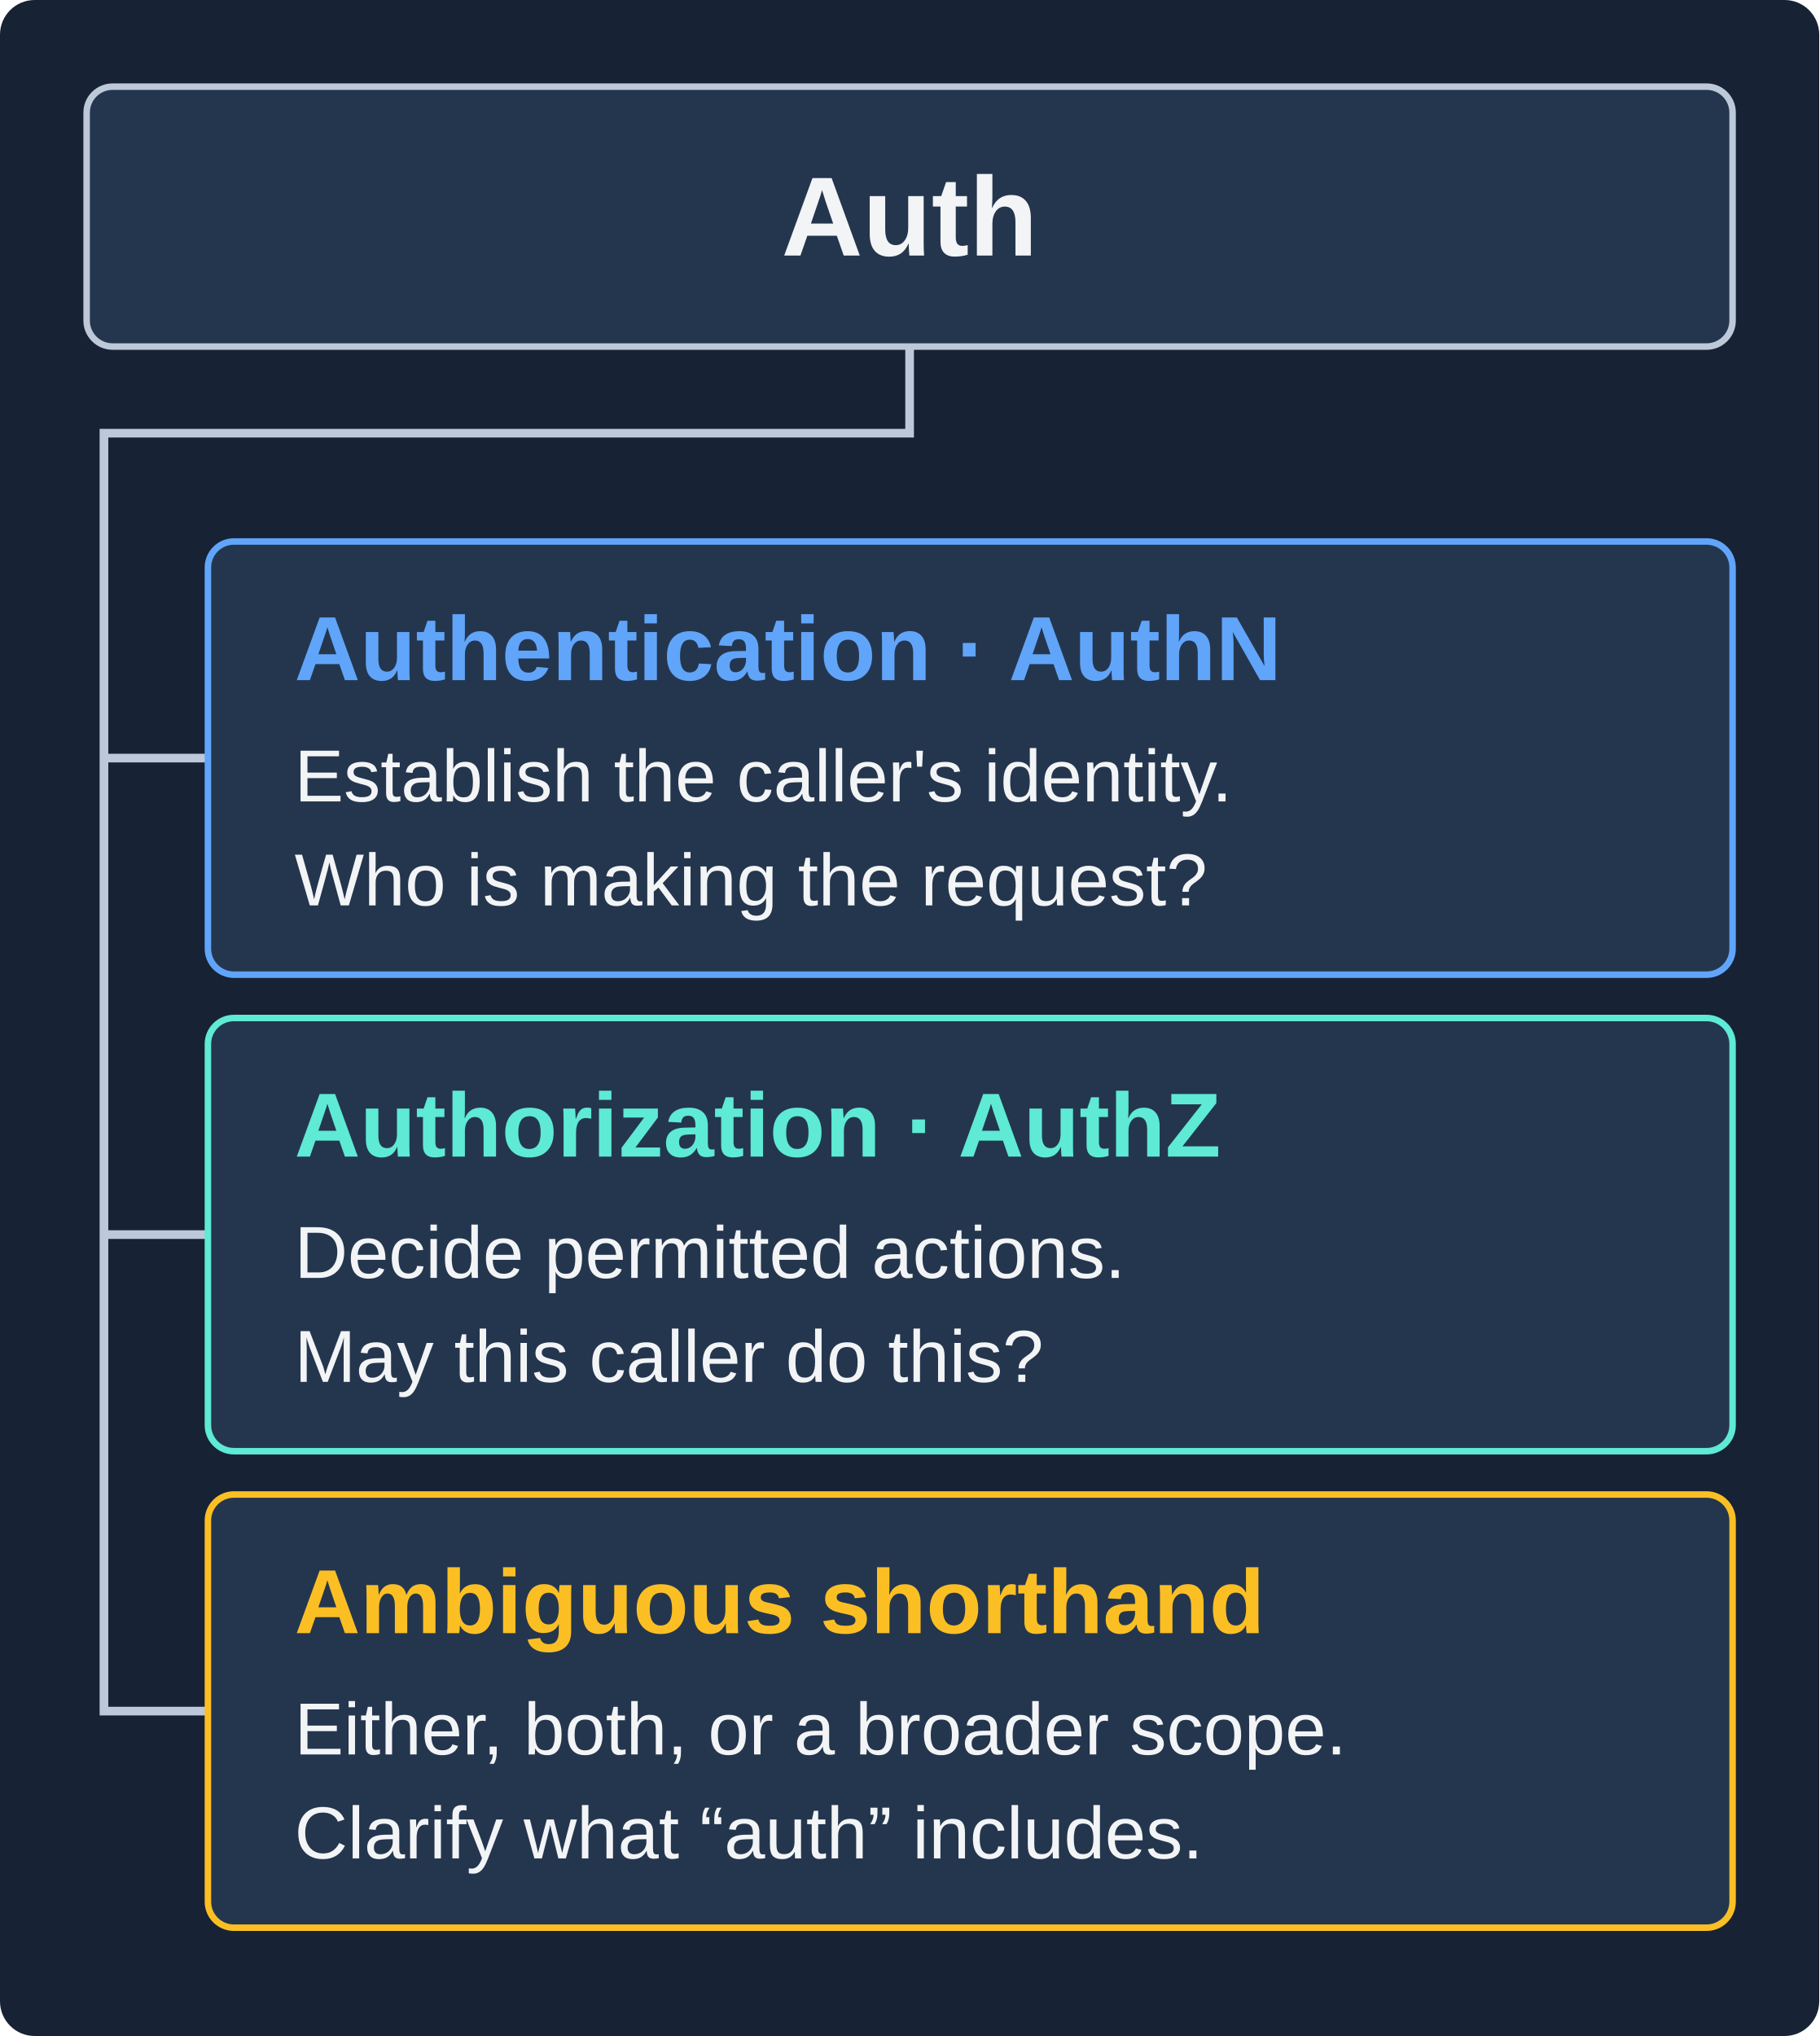
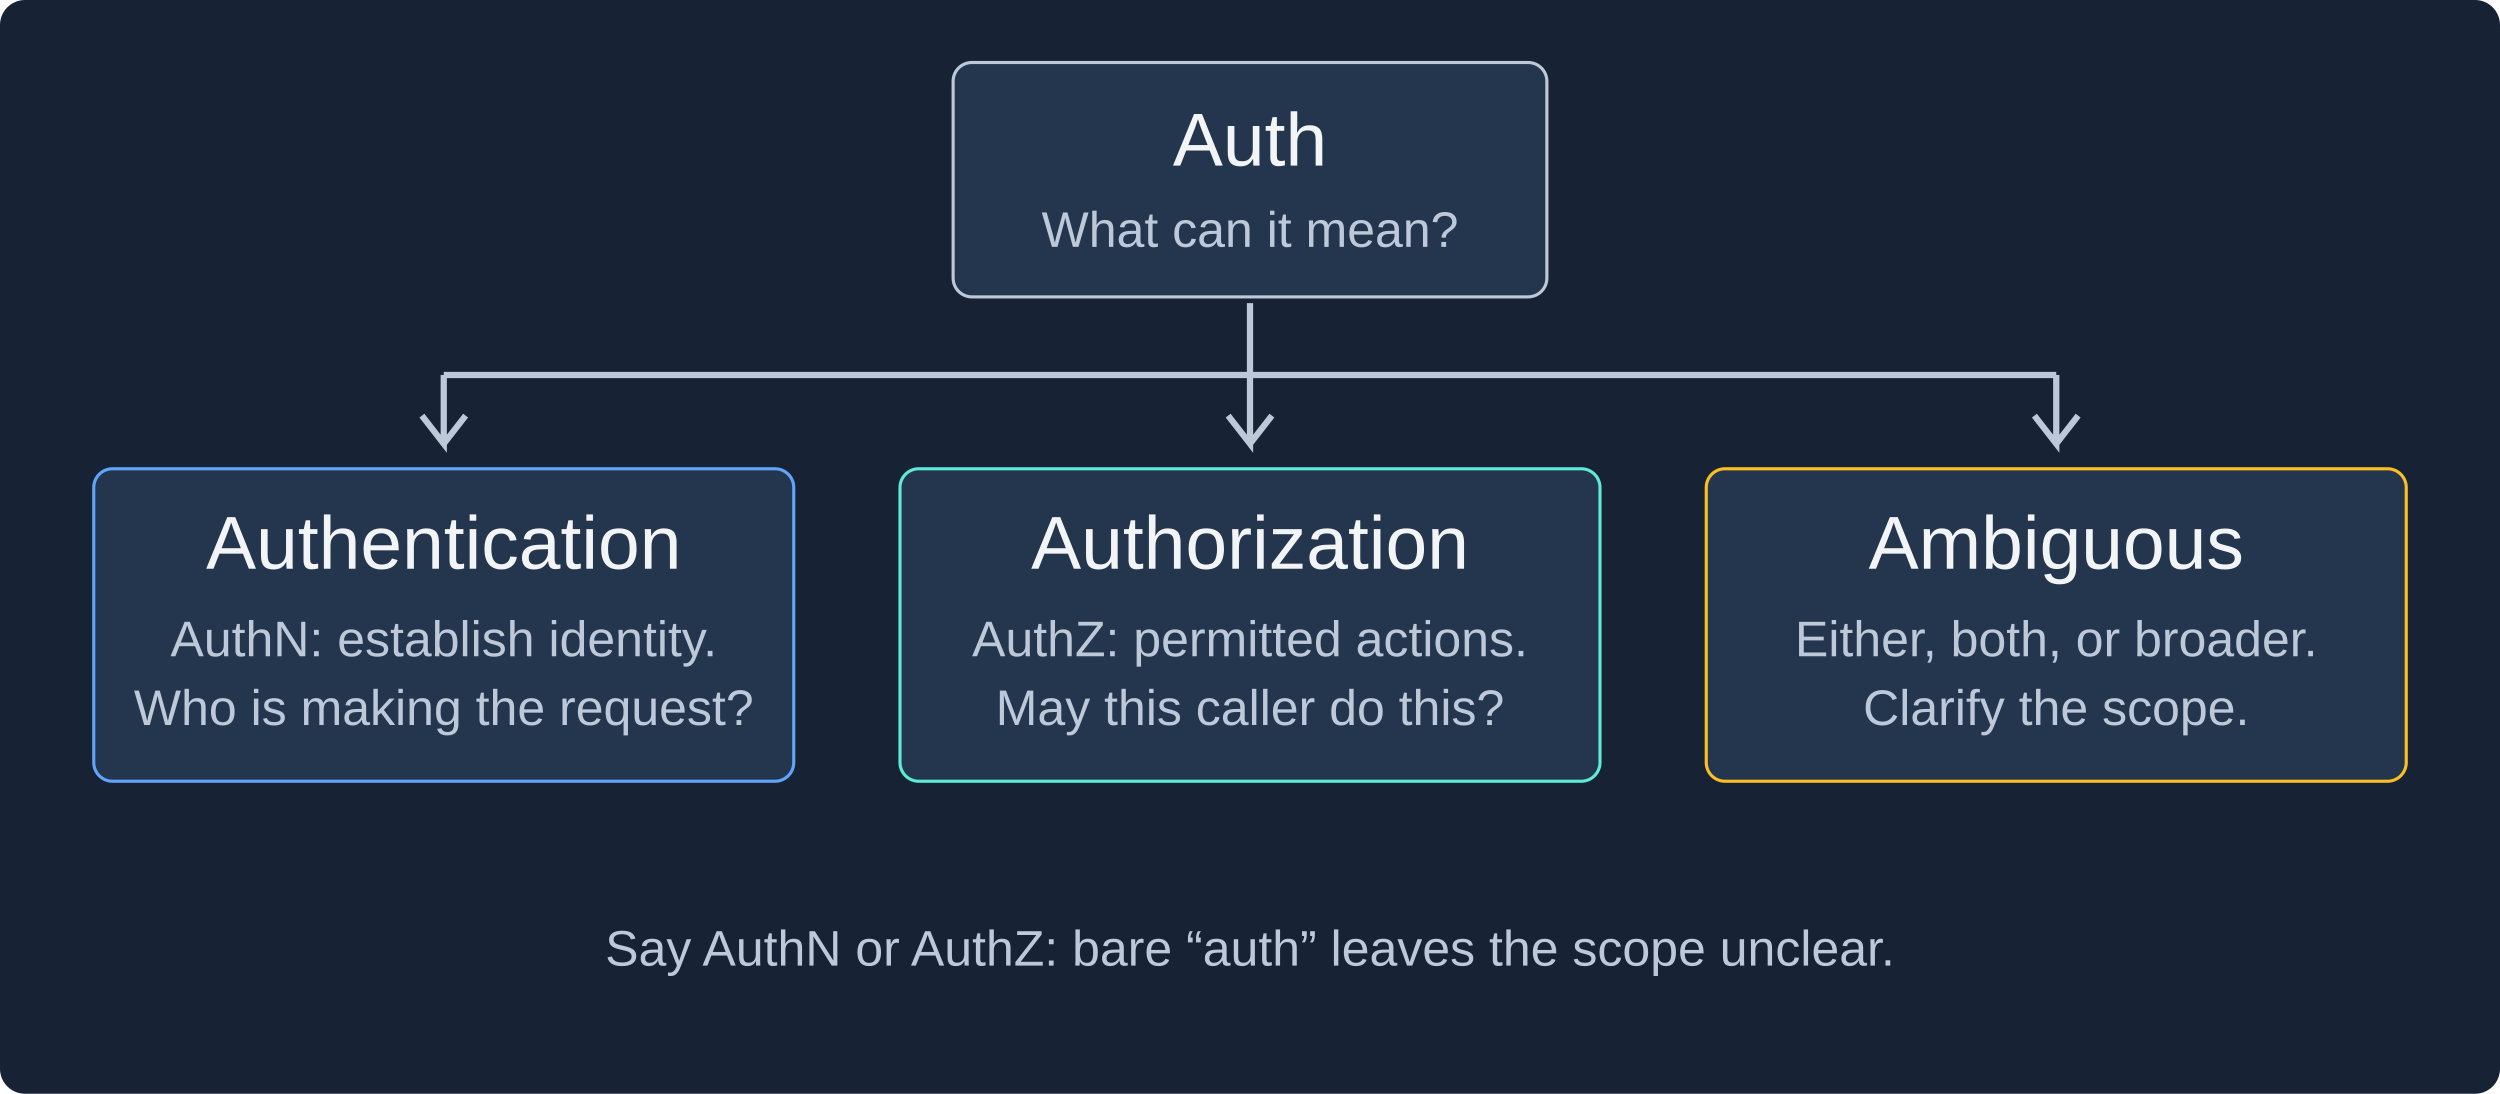
- <svg xmlns="http://www.w3.org/2000/svg" width="420" height="470" viewBox="0 0 420 470" role="img" aria-labelledby="title desc">
-   <rect width="420" height="470" rx="8" fill="#172235" />
-   <g fill="none" stroke="#bdc8d8" stroke-width="2">
-     <path d="M210 80V100H24V395H48M24 175H48M24 285H48" />
-   </g>
-   <g fill="#24364e" stroke-width="1.5">
-     <rect x="20" y="20" width="380" height="60" rx="6" stroke="#bdc8d8" />
-     <rect x="48" y="125" width="352" height="100" rx="6" stroke="#60a5fa" />
-     <rect x="48" y="235" width="352" height="100" rx="6" stroke="#5eead4" />
-     <rect x="48" y="345" width="352" height="100" rx="6" stroke="#fbbf24" />
-   </g>
-   <g font-family="Segoe UI,Arial,sans-serif">
-     <text x="210" y="59" text-anchor="middle" fill="#f3f4f6" font-size="26" font-weight="600">Auth</text>
-     <g font-size="21" font-weight="600">
-       <text x="68" y="157" fill="#60a5fa">Authentication · AuthN</text>
-       <text x="68" y="267" fill="#5eead4">Authorization · AuthZ</text>
-       <text x="68" y="377" fill="#fbbf24">Ambiguous shorthand</text>
+ <svg xmlns="http://www.w3.org/2000/svg" width="800" height="350" viewBox="0 0 800 350" role="img" aria-labelledby="title desc">
+   <rect width="800" height="350" rx="8" fill="#172235" />
+   <g font-family="Segoe UI,Arial,sans-serif" text-anchor="middle">
+     <rect x="305" y="20" width="190" height="75" rx="6" fill="#24364e" stroke="#bdc8d8" />
+     <rect x="30" y="150" width="224" height="100" rx="6" fill="#24364e" stroke="#60a5fa" />
+     <rect x="288" y="150" width="224" height="100" rx="6" fill="#24364e" stroke="#5eead4" />
+     <rect x="546" y="150" width="224" height="100" rx="6" fill="#24364e" stroke="#fbbf24" />
+     <g fill="#f3f4f6" font-size="24">
+       <text x="400" y="53">Auth</text>
+       <text x="142" y="182">Authentication</text>
+       <text x="400" y="182">Authorization</text>
+       <text x="658" y="182">Ambiguous</text>
    </g>
-     <g fill="#f3f4f6" font-size="17">
-       <text x="68" y="185">Establish the caller's identity.</text>
-       <text x="68" y="209">Who is making the request?</text>
-       <text x="68" y="295">Decide permitted actions.</text>
-       <text x="68" y="319">May this caller do this?</text>
-       <text x="68" y="405">Either, both, or a broader scope.</text>
-       <text x="68" y="429">Clarify what “auth” includes.</text>
+     <g fill="#bdc8d8" font-size="16">
+       <text x="400" y="79">What can it mean?</text>
+       <text x="142" y="210">AuthN: establish identity.</text>
+       <text x="142" y="232">Who is making the request?</text>
+       <text x="400" y="210">AuthZ: permitted actions.</text>
+       <text x="400" y="232">May this caller do this?</text>
+       <text x="658" y="210">Either, both, or broader.</text>
+       <text x="658" y="232">Clarify the scope.</text>
+       <text x="400" y="309">Say AuthN or AuthZ: bare “auth” leaves the scope unclear.</text>
    </g>
  </g>
+   <g stroke="#bdc8d8" stroke-width="2" fill="none">
+     <path d="M400 97V120M142 120H658M142 120V142L135 133M142 142L149 133M400 120V142L393 133M400 142L407 133M658 120V142L651 133M658 142L665 133" />
+   </g>
</svg>
